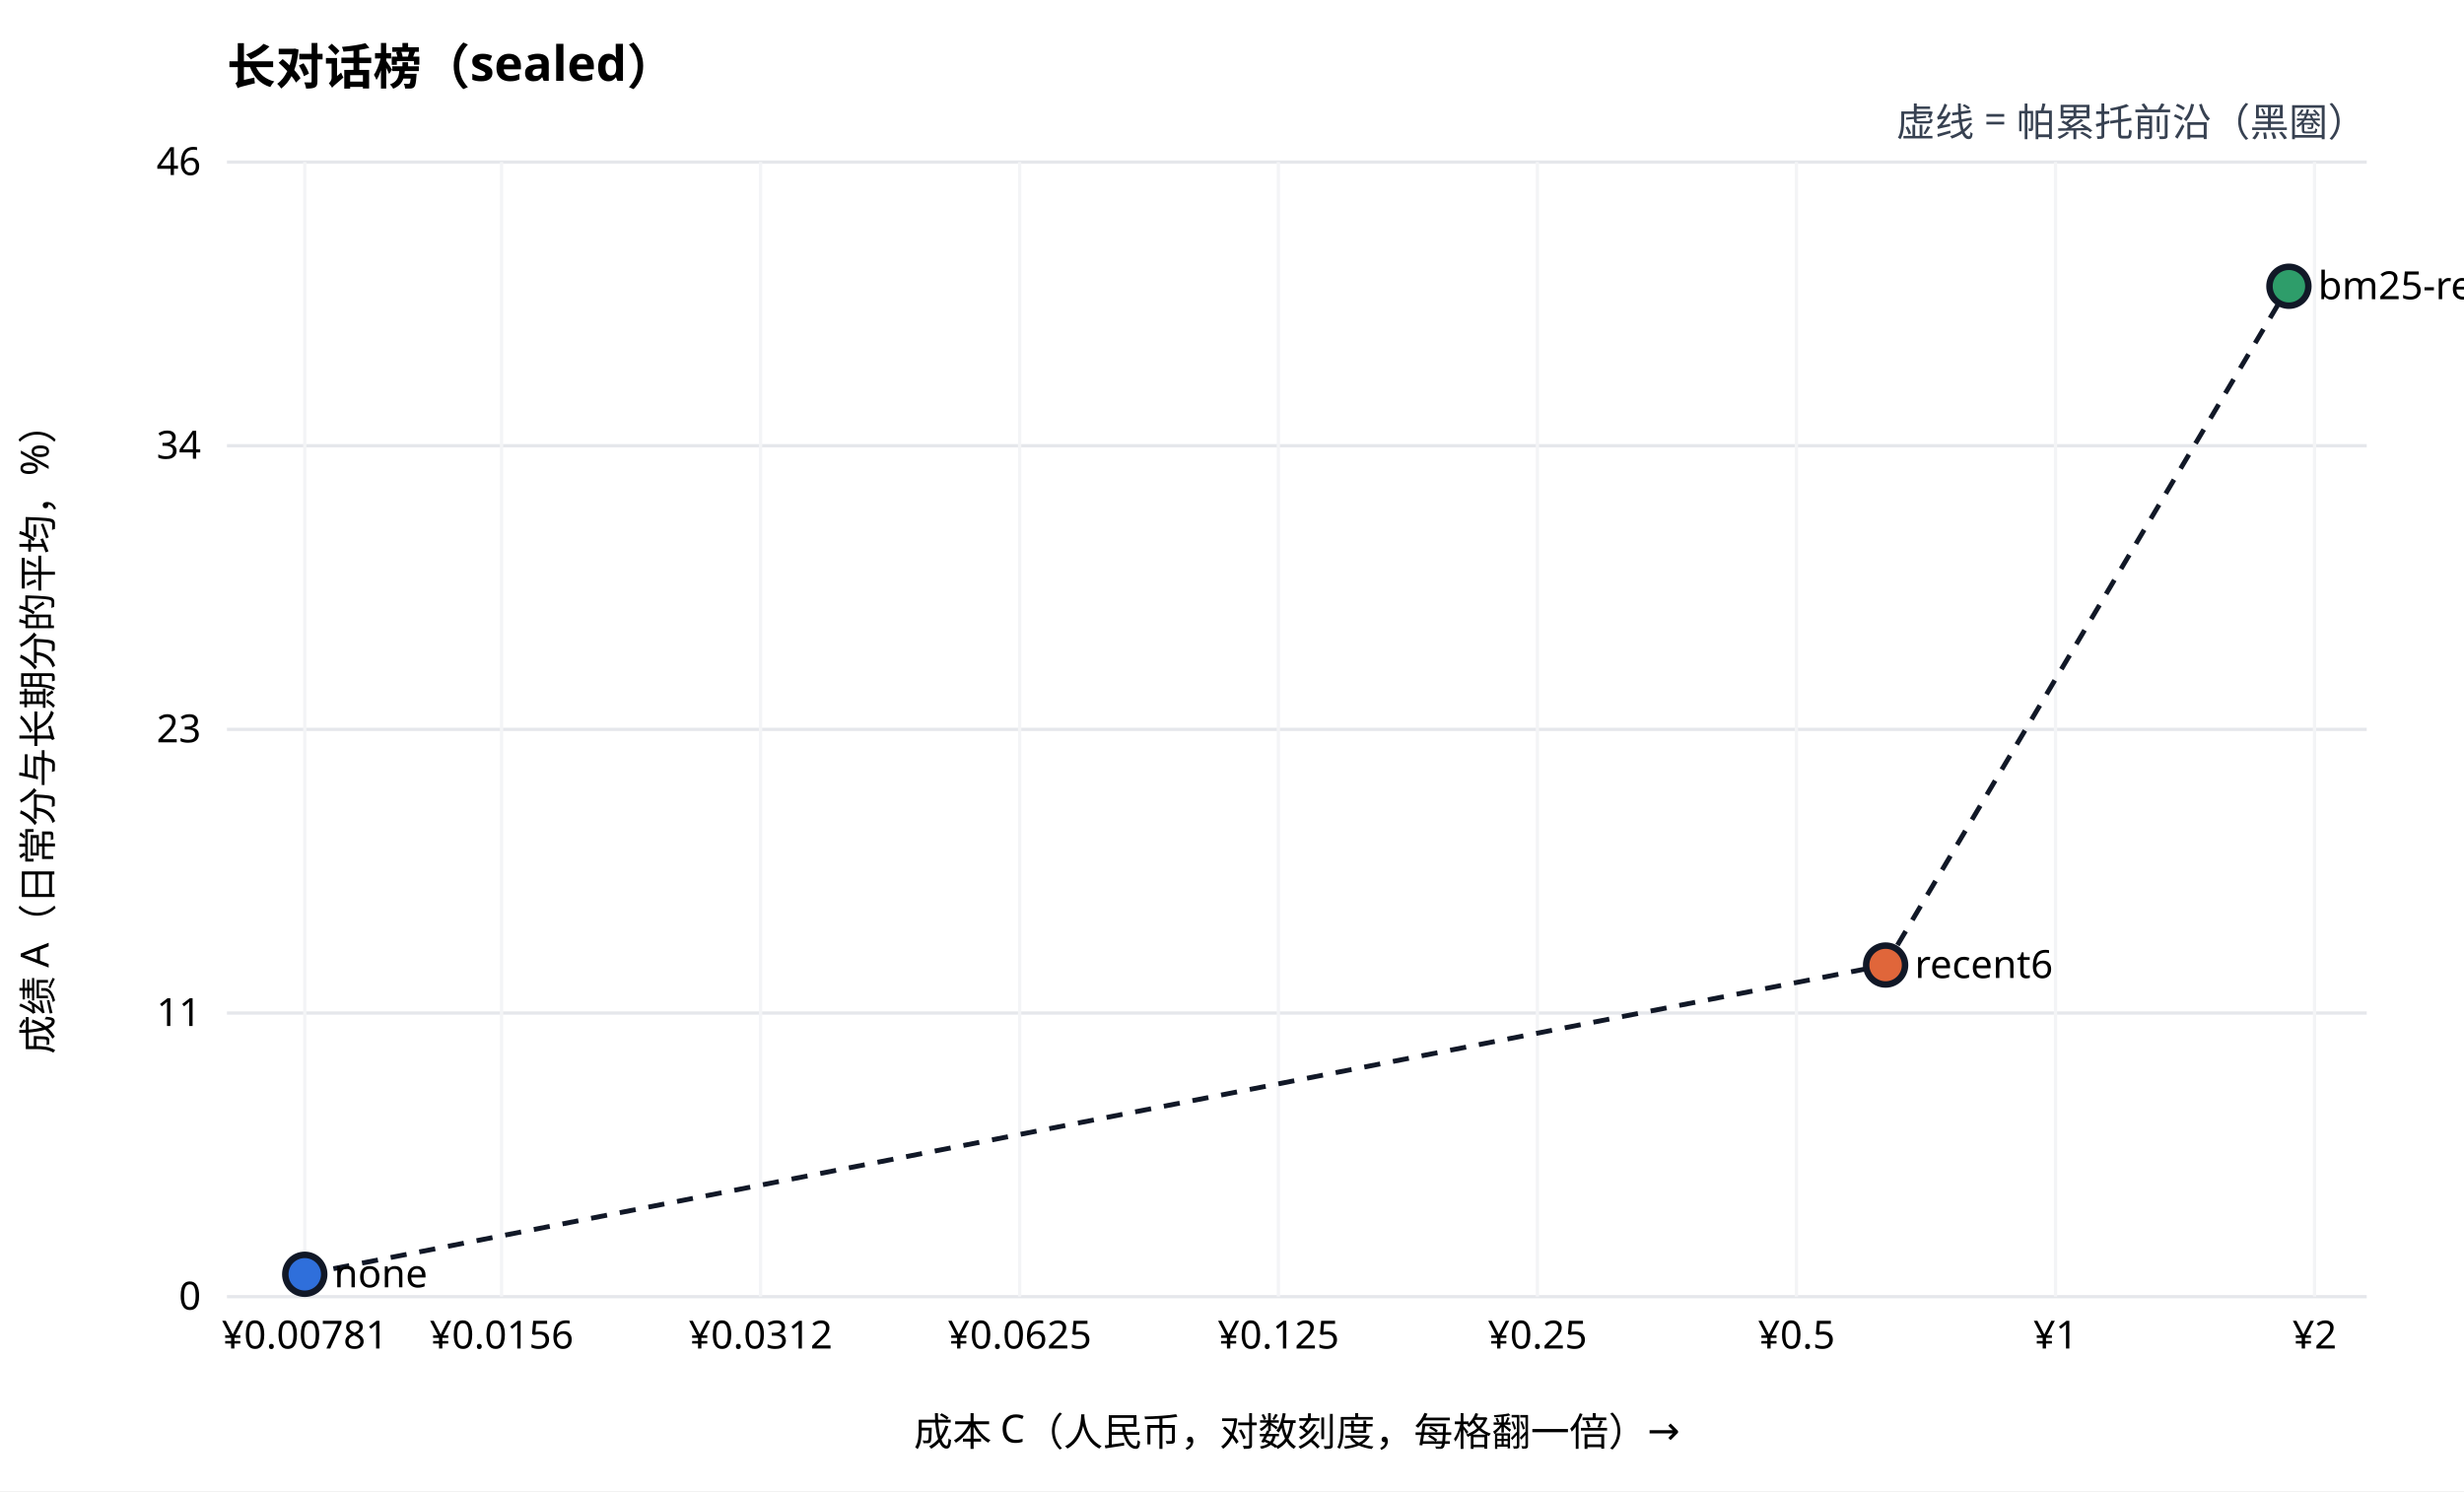
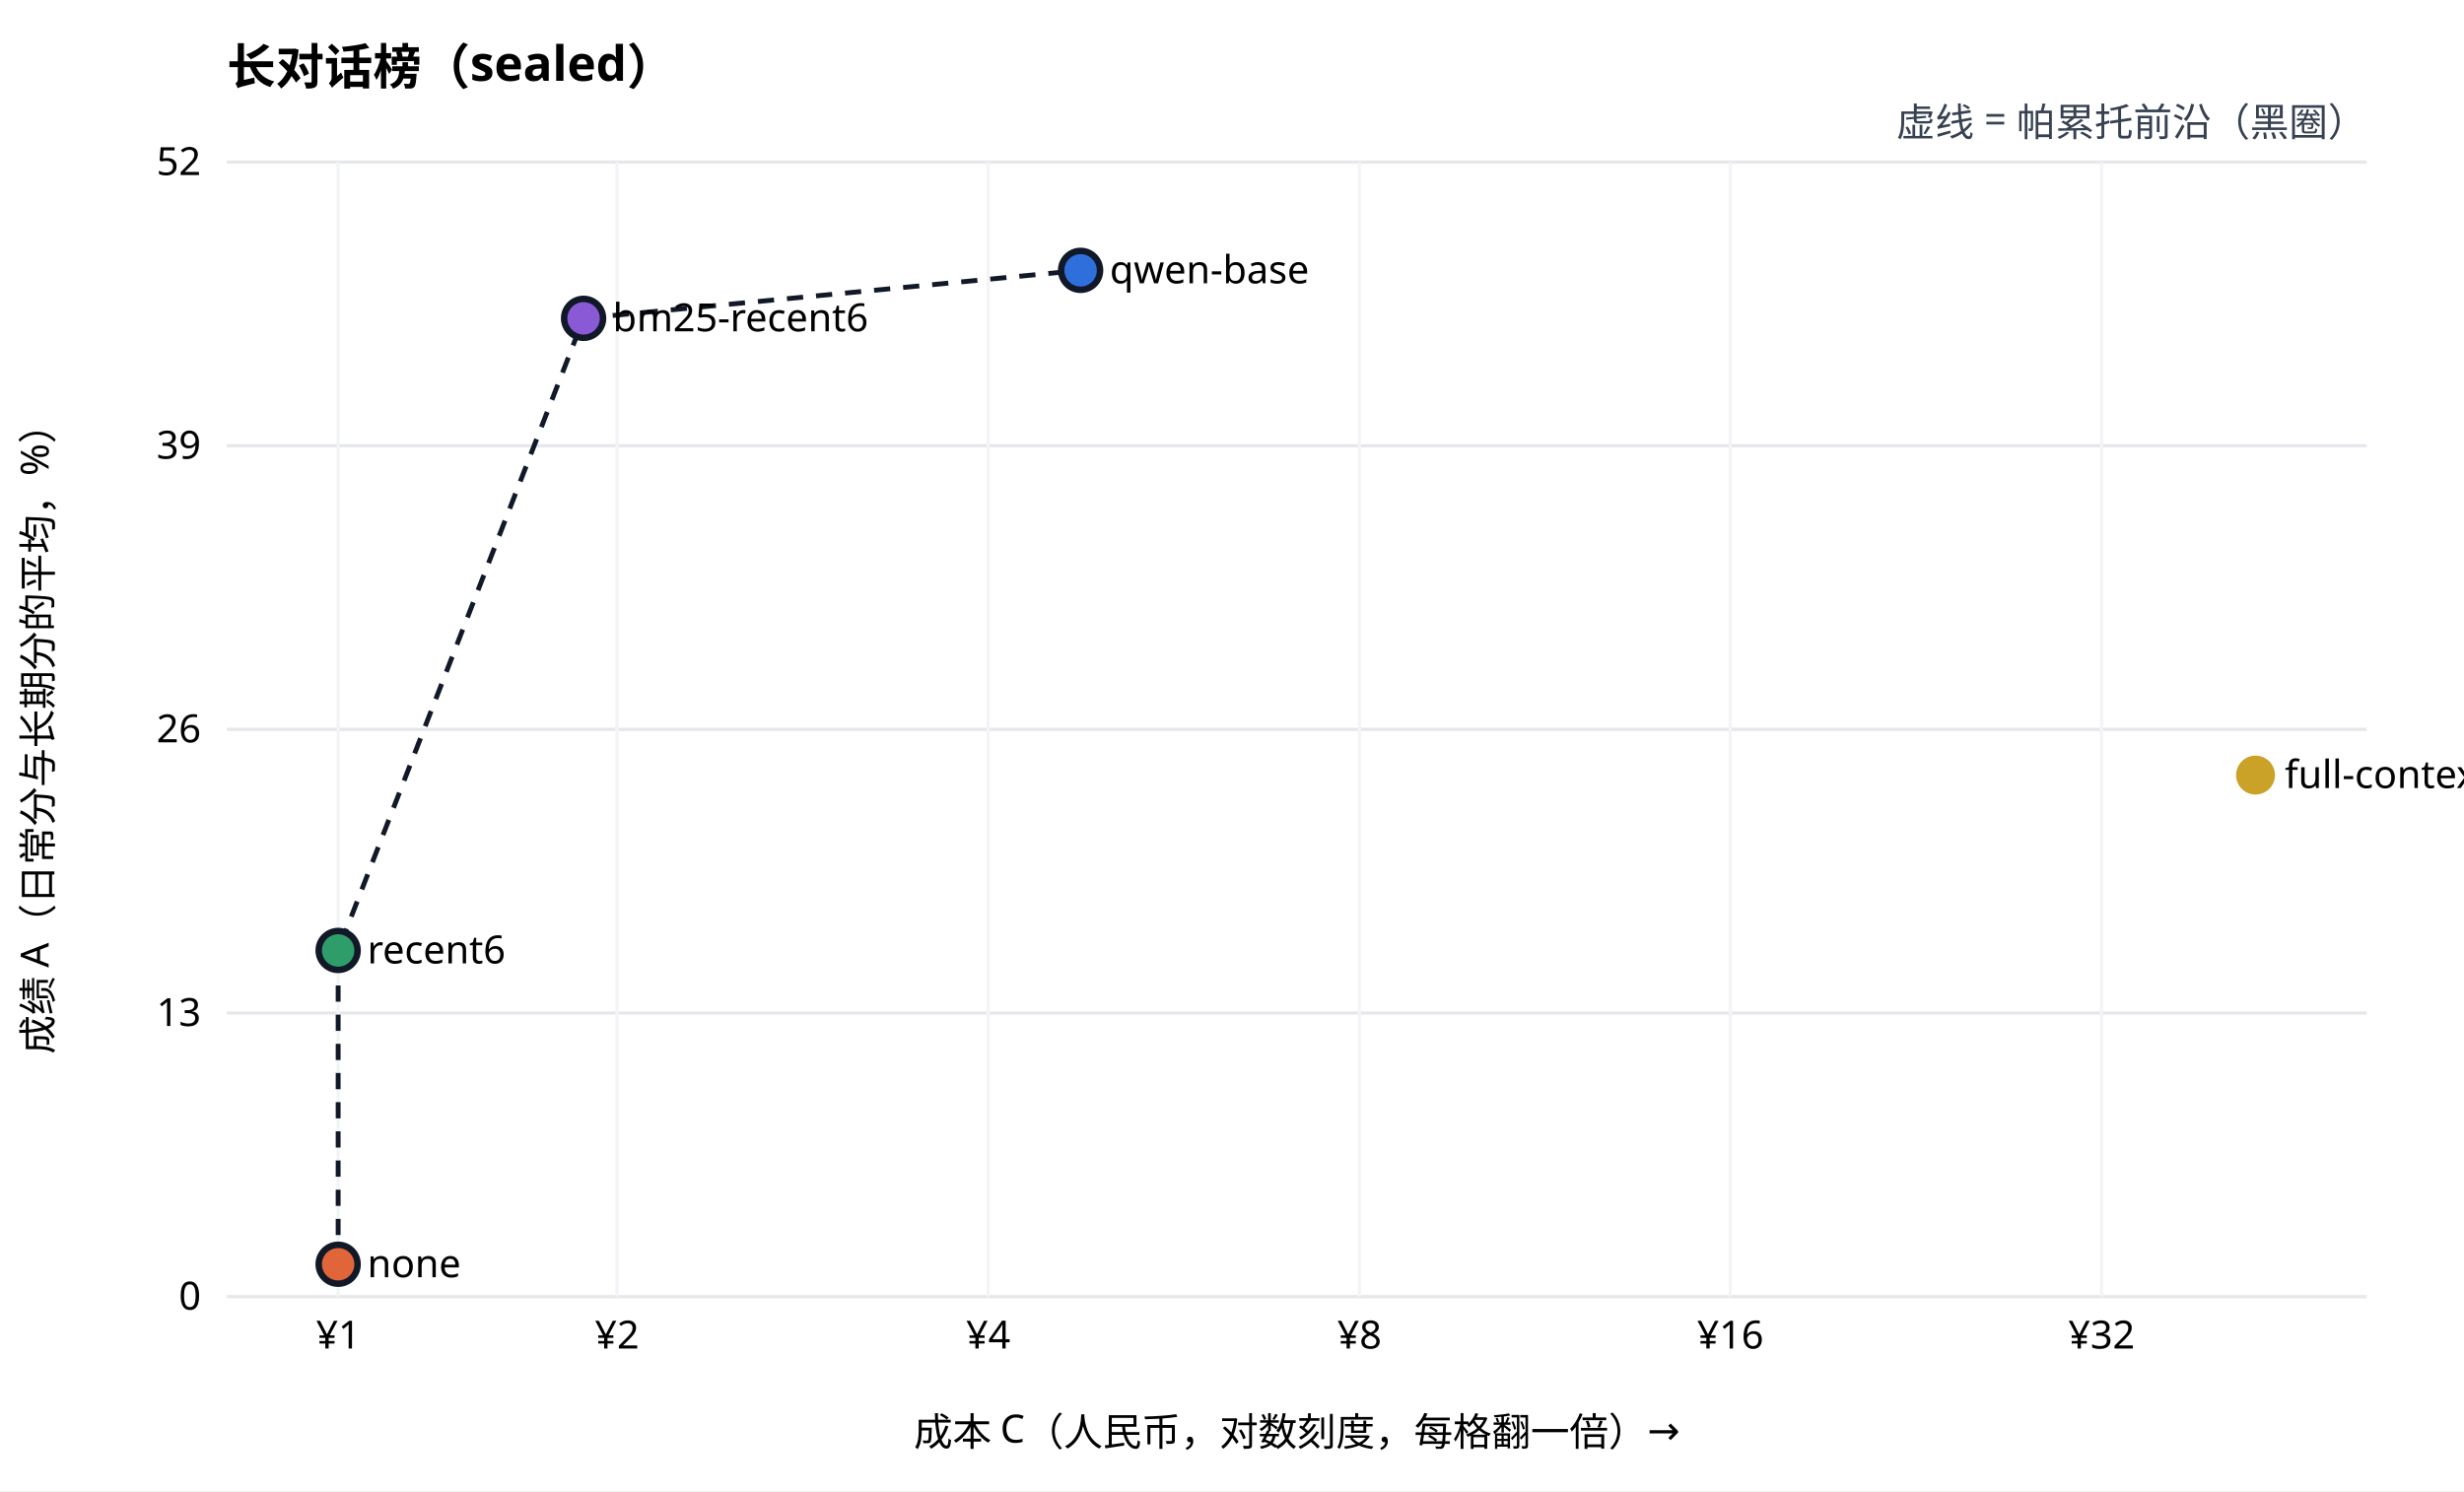
<svg xmlns="http://www.w3.org/2000/svg" viewBox="0 0 760 460" font-family="sans-serif" font-size="12">
  <rect width="760" height="460" fill="white" />
  <text x="70" y="26" font-size="15" font-weight="bold">长对话榜（sealed）</text>
  <line x1="70" x2="730" y1="400.0" y2="400.0" stroke="#e5e7eb" />
  <text x="62" y="404.0" text-anchor="end">0</text>
  <line x1="70" x2="730" y1="312.5" y2="312.5" stroke="#e5e7eb" />
-   <text x="62" y="316.5" text-anchor="end">11</text>
+   <text x="62" y="316.5" text-anchor="end">13</text>
  <line x1="70" x2="730" y1="225.0" y2="225.0" stroke="#e5e7eb" />
-   <text x="62" y="229.0" text-anchor="end">23</text>
+   <text x="62" y="229.0" text-anchor="end">26</text>
  <line x1="70" x2="730" y1="137.5" y2="137.5" stroke="#e5e7eb" />
-   <text x="62" y="141.5" text-anchor="end">34</text>
+   <text x="62" y="141.5" text-anchor="end">39</text>
  <line x1="70" x2="730" y1="50.0" y2="50.0" stroke="#e5e7eb" />
-   <text x="62" y="54.0" text-anchor="end">46</text>
-   <line x1="94.0" x2="94.0" y1="50" y2="400" stroke="#f3f4f6" />
-   <text x="94.0" y="416" text-anchor="middle">¥0.00781</text>
-   <line x1="154.7" x2="154.7" y1="50" y2="400" stroke="#f3f4f6" />
-   <text x="154.7" y="416" text-anchor="middle">¥0.0156</text>
-   <line x1="234.6" x2="234.6" y1="50" y2="400" stroke="#f3f4f6" />
-   <text x="234.6" y="416" text-anchor="middle">¥0.0312</text>
-   <line x1="314.5" x2="314.5" y1="50" y2="400" stroke="#f3f4f6" />
-   <text x="314.5" y="416" text-anchor="middle">¥0.0625</text>
-   <line x1="394.3" x2="394.3" y1="50" y2="400" stroke="#f3f4f6" />
-   <text x="394.3" y="416" text-anchor="middle">¥0.125</text>
-   <line x1="474.2" x2="474.2" y1="50" y2="400" stroke="#f3f4f6" />
-   <text x="474.2" y="416" text-anchor="middle">¥0.25</text>
-   <line x1="554.1" x2="554.1" y1="50" y2="400" stroke="#f3f4f6" />
-   <text x="554.1" y="416" text-anchor="middle">¥0.5</text>
-   <line x1="634.0" x2="634.0" y1="50" y2="400" stroke="#f3f4f6" />
-   <text x="634.0" y="416" text-anchor="middle">¥1</text>
-   <line x1="713.9" x2="713.9" y1="50" y2="400" stroke="#f3f4f6" />
-   <text x="713.9" y="416" text-anchor="middle">¥2</text>
+   <text x="62" y="54.0" text-anchor="end">52</text>
+   <line x1="104.3" x2="104.3" y1="50" y2="400" stroke="#f3f4f6" />
+   <text x="104.3" y="416" text-anchor="middle">¥1</text>
+   <line x1="190.3" x2="190.3" y1="50" y2="400" stroke="#f3f4f6" />
+   <text x="190.3" y="416" text-anchor="middle">¥2</text>
+   <line x1="304.8" x2="304.8" y1="50" y2="400" stroke="#f3f4f6" />
+   <text x="304.8" y="416" text-anchor="middle">¥4</text>
+   <line x1="419.3" x2="419.3" y1="50" y2="400" stroke="#f3f4f6" />
+   <text x="419.3" y="416" text-anchor="middle">¥8</text>
+   <line x1="533.7" x2="533.7" y1="50" y2="400" stroke="#f3f4f6" />
+   <text x="533.7" y="416" text-anchor="middle">¥16</text>
+   <line x1="648.2" x2="648.2" y1="50" y2="400" stroke="#f3f4f6" />
+   <text x="648.2" y="416" text-anchor="middle">¥32</text>
  <text x="400" y="446" text-anchor="middle">成本 C（人民币，对数刻度，每格翻一倍）→</text>
  <text x="16" y="225" transform="rotate(-90 16 225)" text-anchor="middle">成绩 A（日常分与长期分的平均，%）</text>
-   <polyline fill="none" stroke="#111827" stroke-width="1.5" stroke-dasharray="5 4" points="94.0,393.1 581.6,297.7 706.0,88.3" />
-   <circle cx="94.0" cy="393.1" r="6" fill="#2f6fdb" stroke="#111827" stroke-width="2" />
-   <text x="103.0" y="397.1">none</text>
-   <circle cx="581.6" cy="297.7" r="6" fill="#e0663a" stroke="#111827" stroke-width="2" />
-   <text x="590.6" y="301.7">recent6</text>
-   <circle cx="706.0" cy="88.3" r="6" fill="#2e9d6a" stroke="#111827" stroke-width="2" />
-   <text x="715.0" y="92.3">bm25-recent6</text>
+   <polyline fill="none" stroke="#111827" stroke-width="1.5" stroke-dasharray="5 4" points="104.3,390.0 104.3,293.2 180.0,98.2 333.3,83.4" />
+   <circle cx="333.3" cy="83.4" r="6" fill="#2f6fdb" stroke="#111827" stroke-width="2" />
+   <text x="342.3" y="87.4">qwen-base</text>
+   <circle cx="104.3" cy="390.0" r="6" fill="#e0663a" stroke="#111827" stroke-width="2" />
+   <text x="113.3" y="394.0">none</text>
+   <circle cx="104.3" cy="293.2" r="6" fill="#2e9d6a" stroke="#111827" stroke-width="2" />
+   <text x="113.3" y="297.2">recent6</text>
+   <circle cx="180.0" cy="98.2" r="6" fill="#8a5ad6" stroke="#111827" stroke-width="2" />
+   <text x="189.0" y="102.2">bm25-recent6</text>
+   <circle cx="695.7" cy="239.1" r="6" fill="#c9a227" />
+   <text x="704.7" y="243.1">full-context</text>
  <text x="730" y="42" text-anchor="end" fill="#374151">虚线 = 帕累托前沿（黑圈）</text>
</svg>
